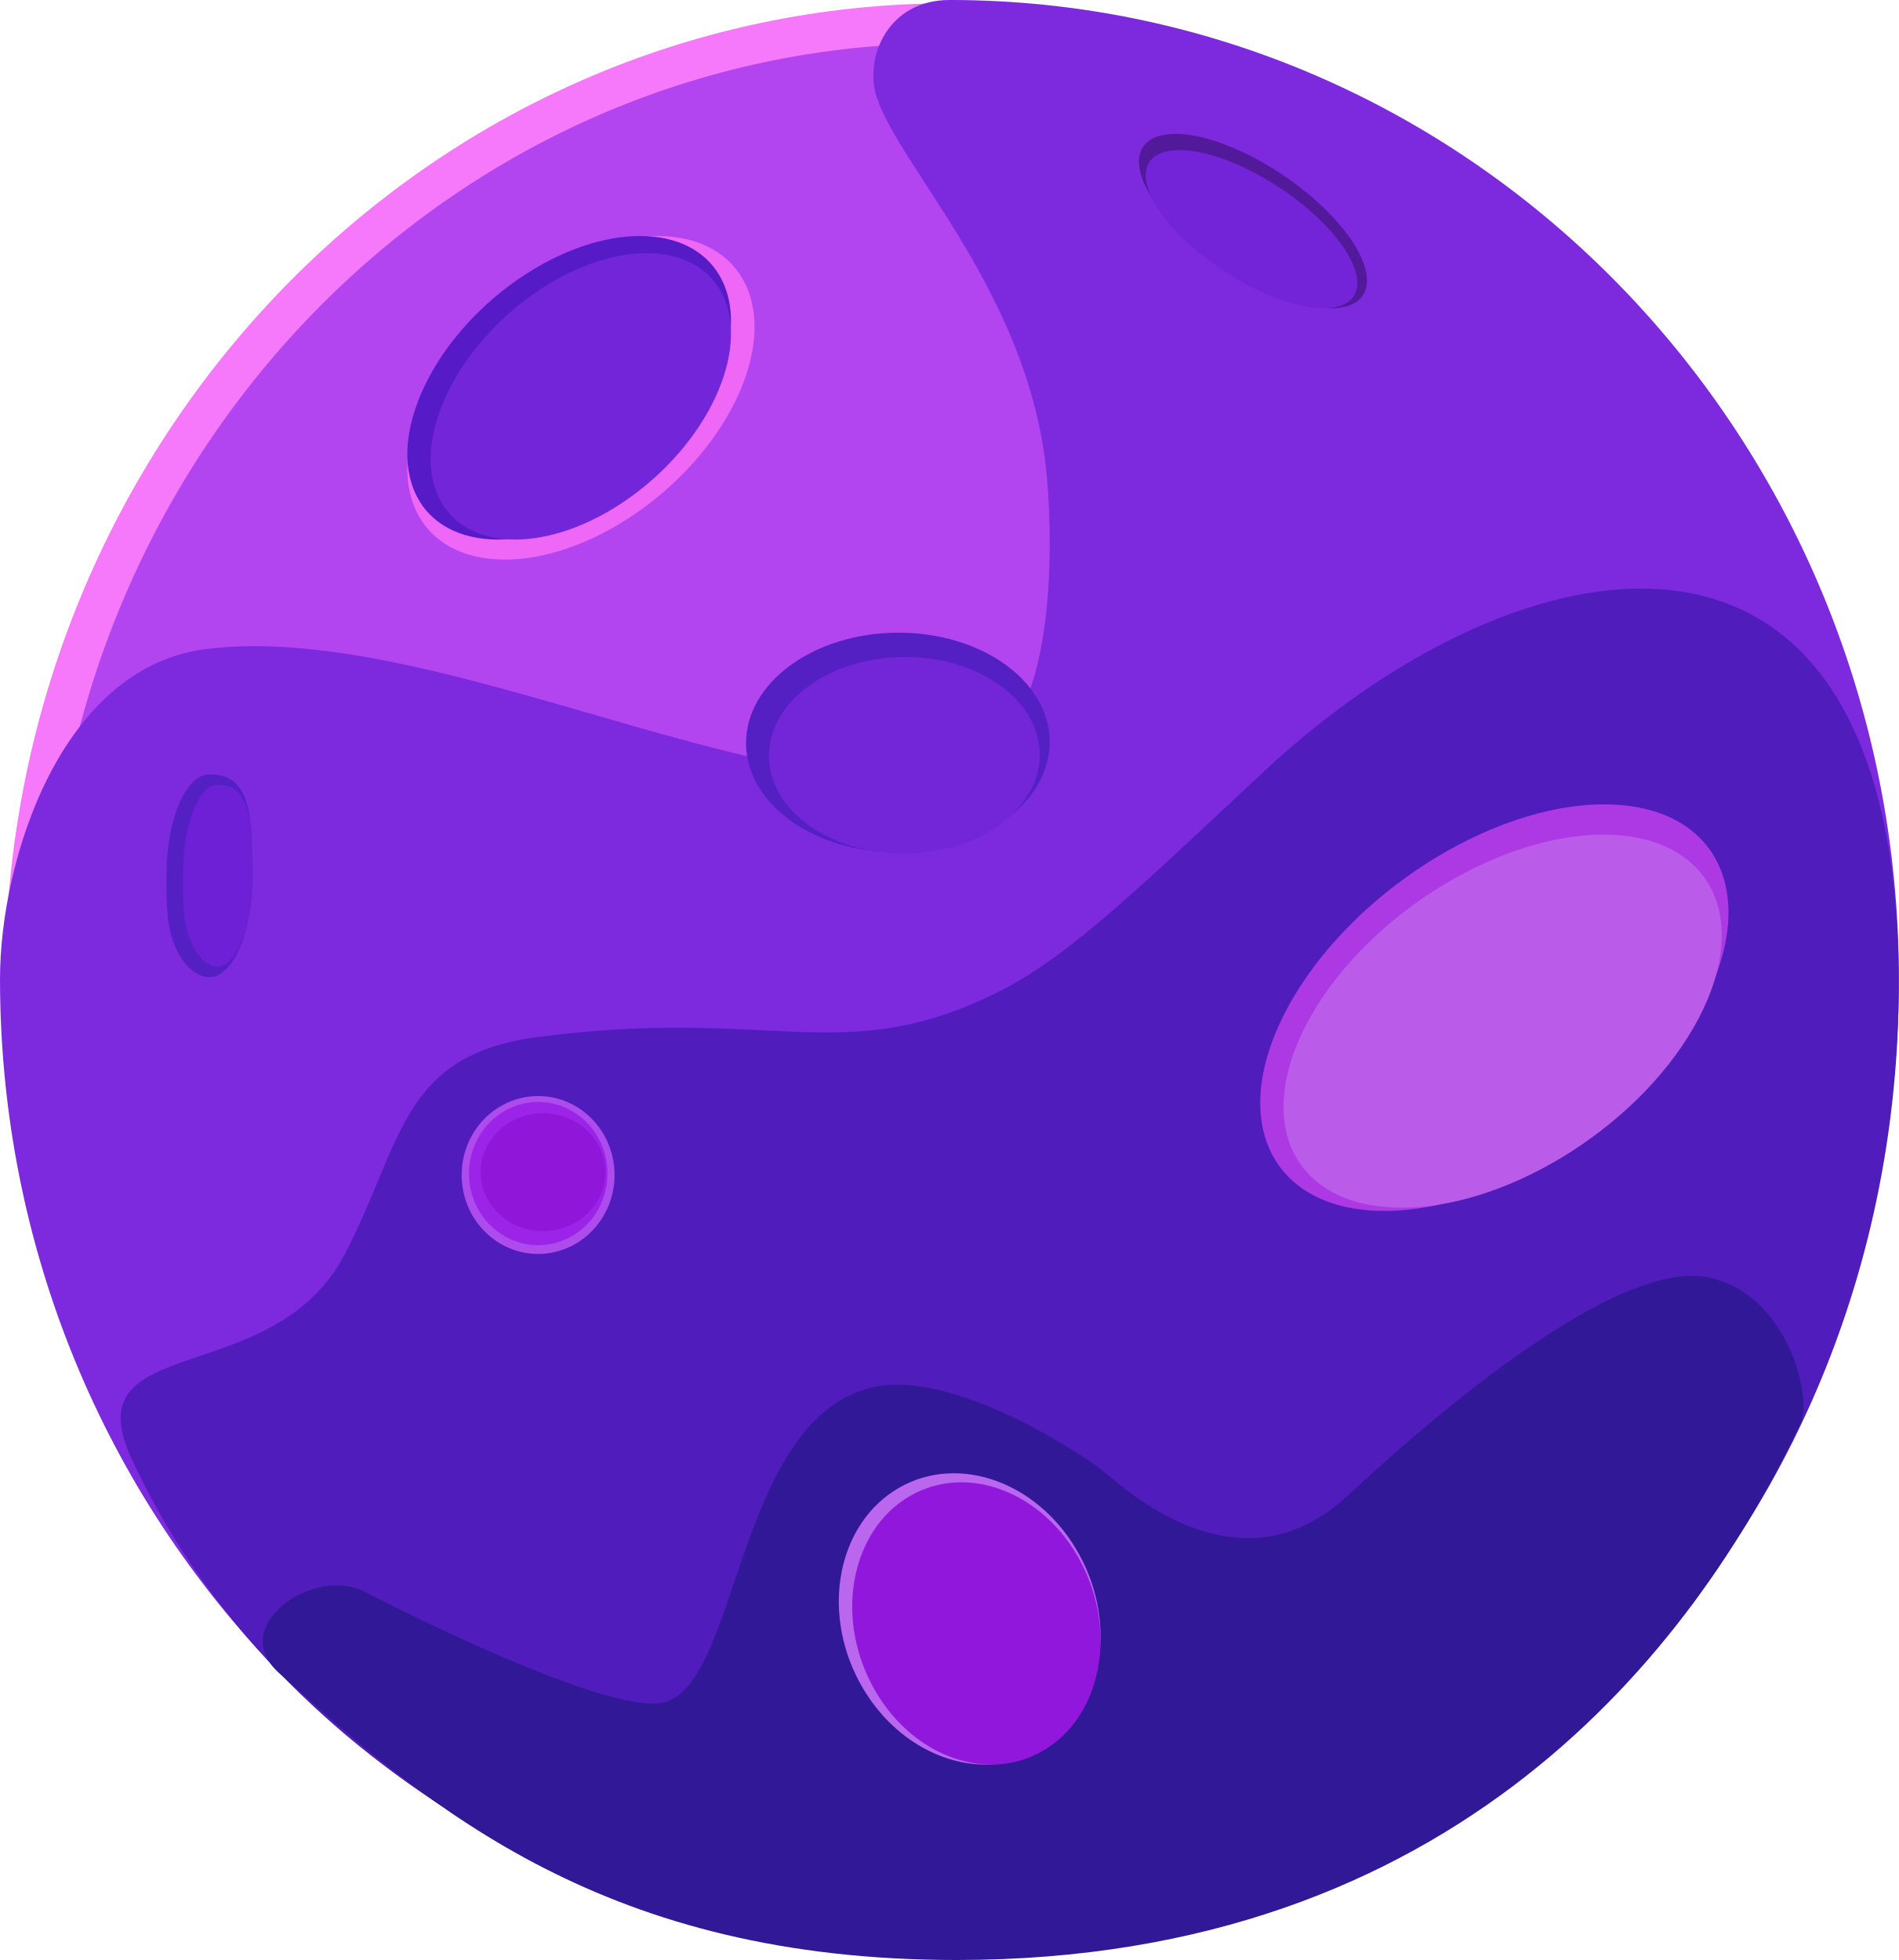
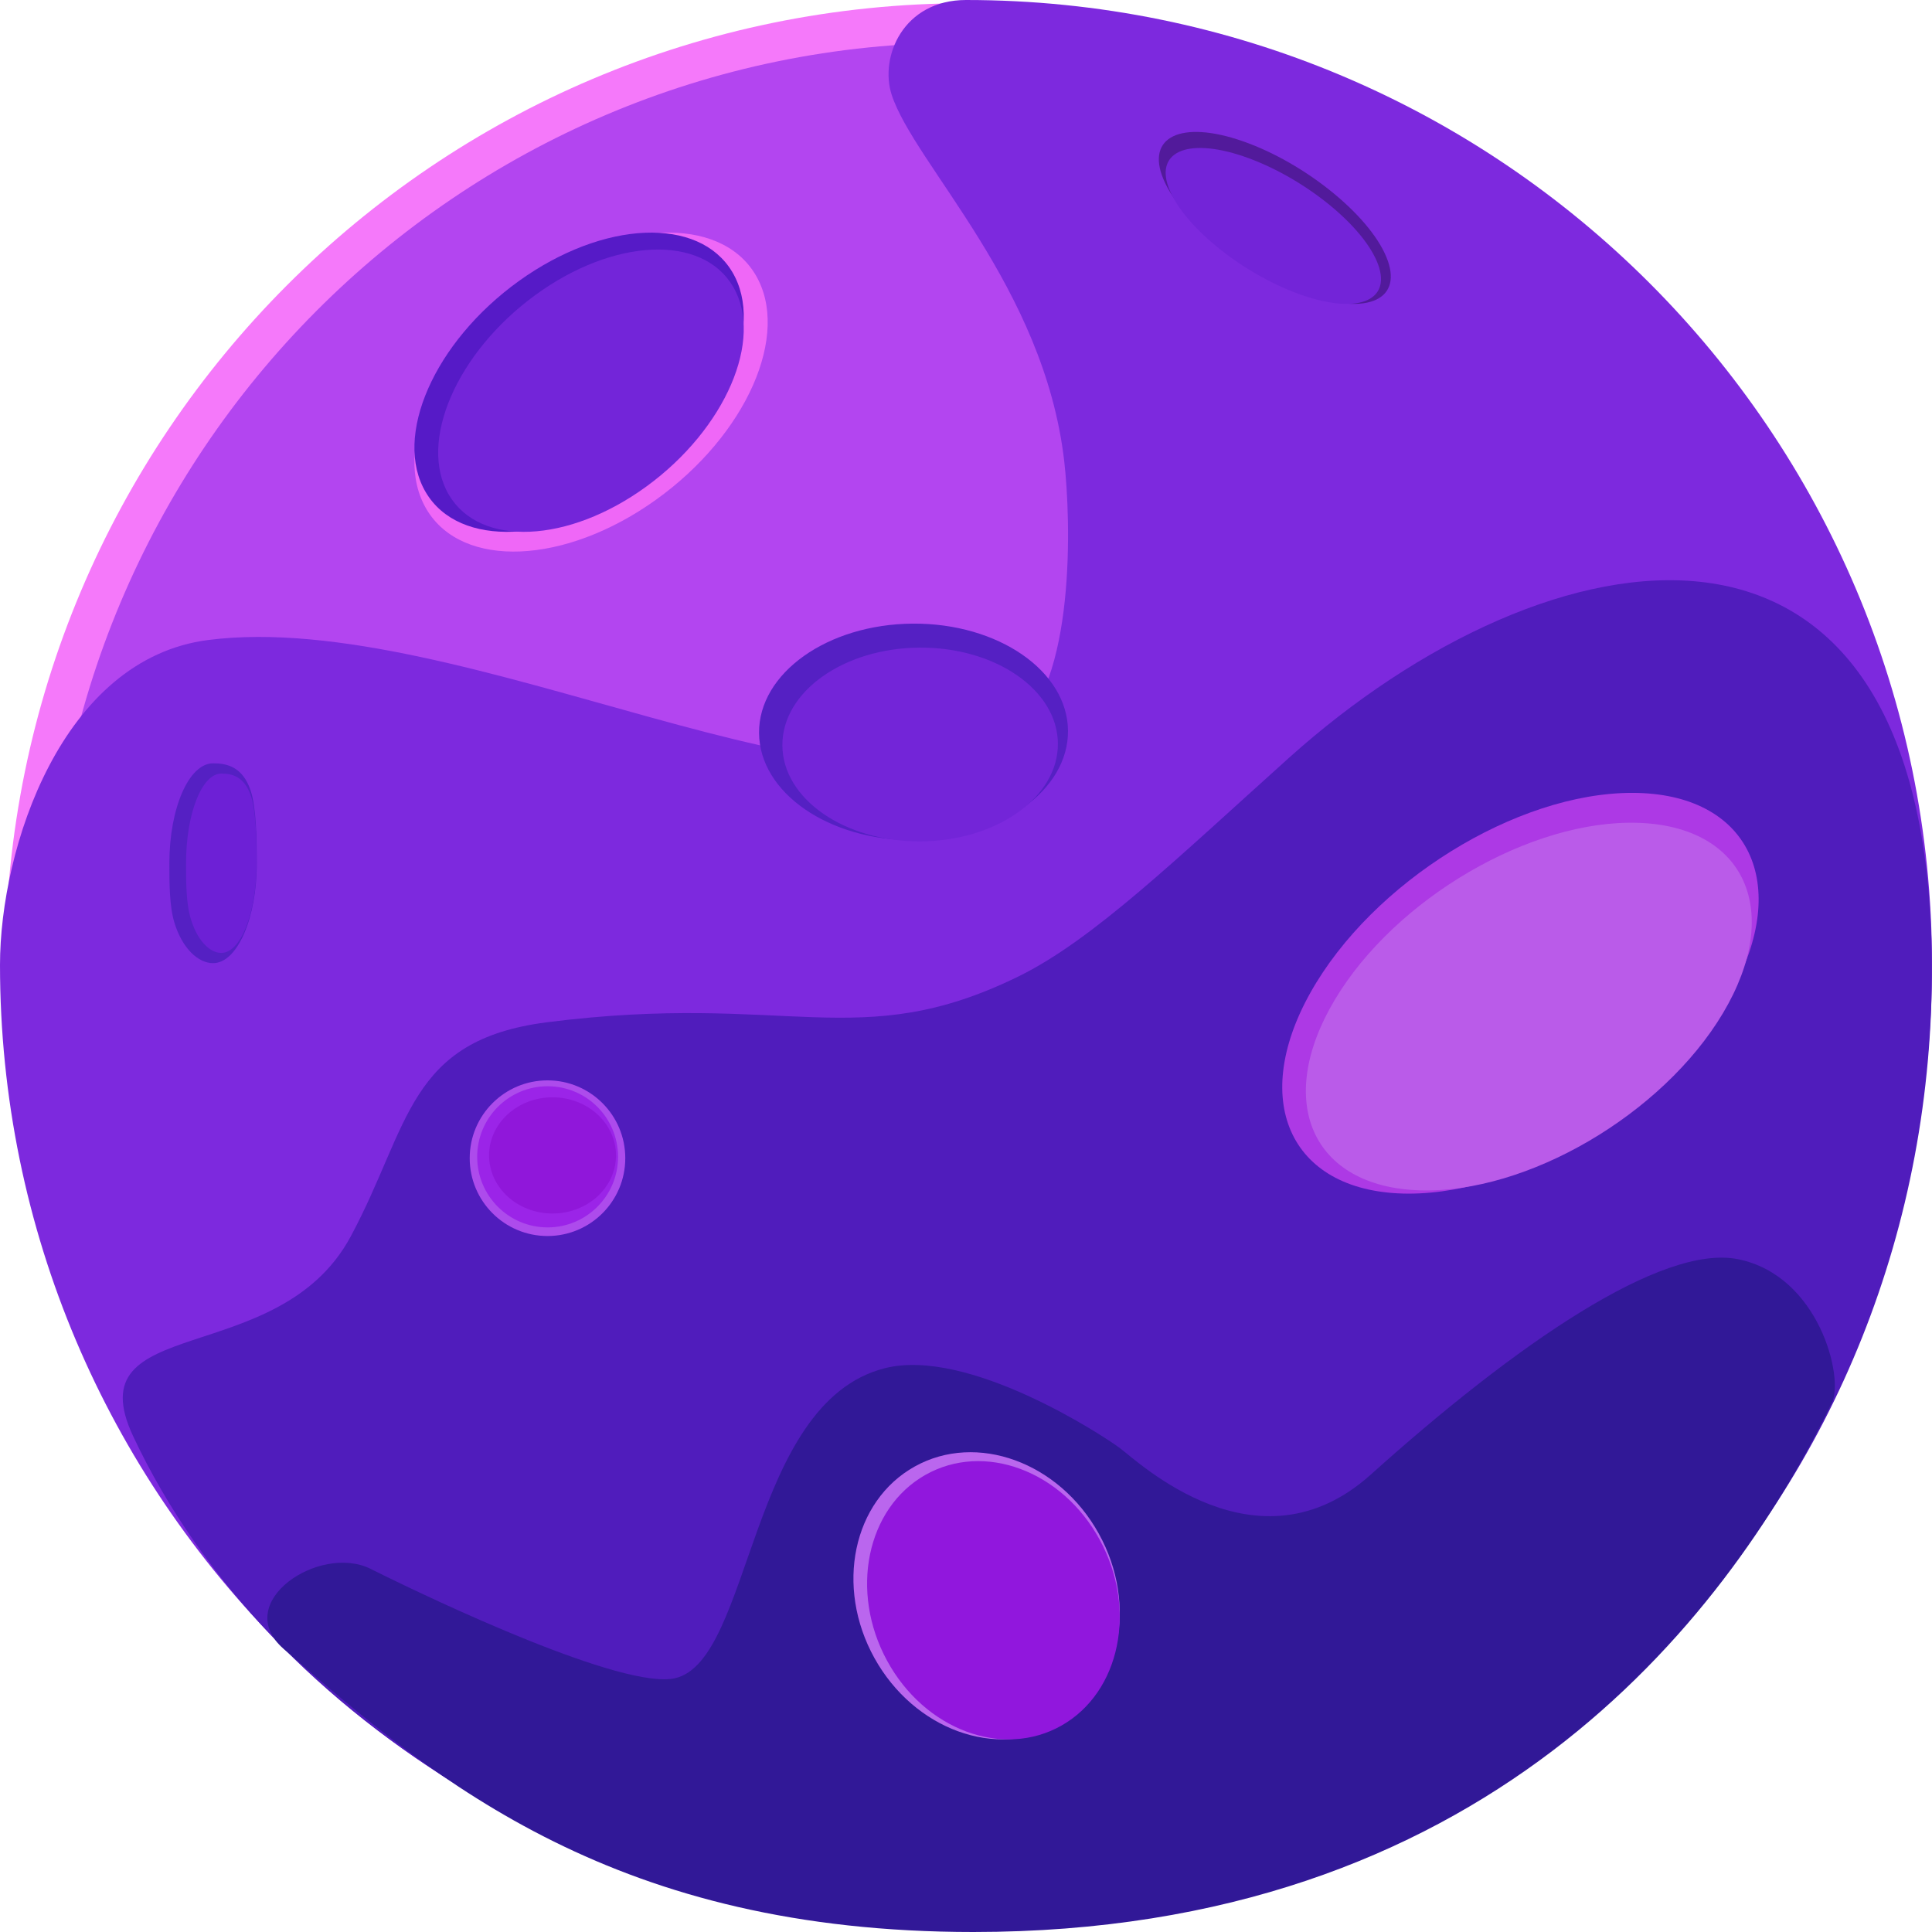
- <svg xmlns="http://www.w3.org/2000/svg" width="100" height="103.227" viewBox="0 0 100 103.227" version="1.1" id="svg1">
+ <svg xmlns="http://www.w3.org/2000/svg" width="500" height="500" viewBox="0 0 500 500" version="1.1" id="svg1">
  <defs id="defs1" />
  <g id="layer1" transform="translate(-43.68675,-29.48783)">
-     <path id="path2" style="opacity:1;fill:#f579fa;fill-opacity:1;stroke-width:0.933" d="M 143.526,81.115 A 49.784,51.455 0 0 1 93.742,132.57 49.784,51.455 0 0 1 43.958,81.115 49.784,51.455 0 0 1 93.742,29.66 49.784,51.455 0 0 1 143.526,81.115 Z" />
-     <path id="path2-5" style="opacity:1;fill:#b345f0;fill-opacity:1;stroke-width:0.887" d="M 140.704,80.76 A 47.248,48.988 0 0 1 93.456,129.748 47.248,48.988 0 0 1 46.207,80.76 47.248,48.988 0 0 1 93.456,31.771 47.248,48.988 0 0 1 140.704,80.76 Z" />
-     <path id="path2-3" style="opacity:1;fill:#7d29de;fill-opacity:1;stroke-width:0.936" d="m 143.687,81.038 c 0,28.471 -22.386,51.551 -50,51.551 -27.614,0 -50,-23.08 -50,-51.551 0,-6.224 3.193,-16.357 10.786,-17.357 13.146,-1.731 33.973,11.094 41.649,4.967 3.27,-2.61 2.995,-11.435 2.649,-14.523 -1.044,-9.328 -7.744,-15.845 -8.927,-19.561 -0.65,-2.043 0.601,-5.077 3.843,-5.077 27.614,0 50,23.08 50,51.55 z" />
-     <ellipse style="opacity:1;fill:#5520c3;fill-opacity:1;stroke-width:1.157" id="path3-6" cx="90.517" cy="69.231" rx="7.996" ry="5.785" transform="matrix(0.9999753,-0.00702376,0.00658466,0.9999783,0,0)" />
-     <path id="path2-3-1" style="opacity:1;fill:#501cbc;fill-opacity:1;stroke-width:0.891" d="m 143.679,80.891 c 0.215,28.357 -20.795,51.834 -49.819,51.77 -18.352,-0.04 -36.207,-10.926 -43.275,-26.421 -3.045,-6.675 7.505,-3.495 11.252,-10.684 3.073,-5.897 2.935,-10.495 10.155,-11.448 12.5,-1.649 16.125,1.743 24.414,-2.451 3.847,-1.947 8.157,-6.263 13.994,-11.676 13.391,-12.416 33.072,-16.209 33.278,10.91 z" />
-     <ellipse style="fill:#ad4bec;fill-opacity:1;stroke-width:1.022" id="path7-2" cx="72.025" cy="91.371" rx="4.026" ry="4.158" />
-     <ellipse style="opacity:1;fill:#7325d8;fill-opacity:1;stroke-width:1.034" id="path3" cx="90.856" cy="69.909" rx="7.131" ry="5.177" transform="matrix(0.9999752,-0.00704771,0.00656226,0.9999785,0,0)" />
-     <ellipse style="opacity:1;fill:#7325d8;fill-opacity:1;stroke-width:1.022" id="path4" cx="91.091" cy="70.173" rx="0.188" ry="0.782" />
-     <path id="path5" style="opacity:1;fill:#5520c3;stroke-width:1.034" d="m 56.979,75.611 c 0,2.949 -1.013,5.339 -2.263,5.339 -0.765,0 -1.587,-0.776 -1.996,-2.146 -0.26,-0.869 -0.267,-2.049 -0.267,-3.193 0,-2.949 1.013,-5.339 2.263,-5.339 0.727,0 1.528,0.19 1.942,1.447 0.298,0.904 0.321,2.659 0.321,3.892 z" />
-     <path id="path5-2" style="opacity:1;fill:#6d20d6;fill-opacity:1;stroke-width:0.88" d="m 56.967,75.611 c 0,2.646 -0.817,4.791 -1.825,4.791 -0.617,0 -1.28,-0.696 -1.61,-1.926 -0.21,-0.78 -0.215,-1.839 -0.215,-2.866 0,-2.646 0.817,-4.791 1.825,-4.791 0.586,0 1.232,0.17 1.566,1.298 0.24,0.811 0.259,2.386 0.259,3.493 z" />
-     <path id="path2-3-1-9" style="opacity:1;fill:#311897;fill-opacity:1;stroke-width:0.891" d="m 138.507,104.434 c -5.617,11.927 -18.182,28.281 -44.44,28.281 -18.352,0 -27.633,-7.837 -35.701,-15.129 -2.736,-2.473 1.858,-5.638 4.505,-4.273 3.423,1.765 13.097,6.467 15.758,5.842 3.986,-0.937 3.795,-14.707 10.849,-16.562 4.307,-1.133 11.272,3.573 12.16,4.255 0.992,0.761 7.164,6.84 13.002,1.427 7.52,-6.973 15.062,-12.322 19.001,-11.51 4.197,0.866 5.499,6.327 4.868,7.669 z" />
-     <ellipse style="opacity:1;fill:#9b24e8;fill-opacity:1;stroke-width:0.926" id="path7" cx="72.031" cy="91.297" rx="3.646" ry="3.771" />
-     <ellipse style="fill:#9017da;fill-opacity:1;stroke-width:0.798" id="path7-6" cx="72.285" cy="91.222" rx="3.285" ry="3.105" />
-     <ellipse style="opacity:1;fill:#ba66ee;fill-opacity:1;stroke-width:1.119" id="path8" cx="146.741" cy="-29.103" rx="7.845" ry="6.691" transform="matrix(0.4736833,0.8806952,-0.8673859,0.4976361,0,0)" />
-     <ellipse style="opacity:1;fill:#9017da;fill-opacity:1;stroke-width:1.022" id="path9" cx="93.753" cy="116.069" rx="0.784" ry="0.429" />
-     <ellipse style="opacity:1;fill:#9117dd;fill-opacity:1;stroke-width:1.073" id="ellipse9" cx="147.445" cy="-30.602" rx="7.567" ry="6.381" transform="matrix(0.4659515,0.8848103,-0.8627891,0.505564,0,0)" />
-     <ellipse style="opacity:1;fill:#ad39e5;fill-opacity:1;stroke-width:1.089" id="path10" cx="166.932" cy="93.486" rx="10.875" ry="12.178" transform="matrix(0.9999976,0.00220222,-0.4765104,0.8791688,0,0)" />
-     <ellipse style="opacity:1;fill:#ba5be9;fill-opacity:1;stroke-width:1.011" id="ellipse10" cx="167.63" cy="89.525" rx="10.06" ry="11.333" transform="matrix(0.9994195,0.03406916,-0.4994611,0.8663363,0,0)" />
-     <ellipse style="opacity:1;fill:#ef67f7;fill-opacity:1;stroke-width:1.025" id="path11" cx="-39.168" cy="-85.201" rx="10.572" ry="6.664" transform="matrix(-0.8046736,0.5937175,-0.5018942,-0.864929,0,0)" />
-     <ellipse style="opacity:1;fill:#561ac7;fill-opacity:1;stroke-width:0.959" id="ellipse12" cx="-39.14" cy="-84.548" rx="9.877" ry="6.241" transform="matrix(-0.8028905,0.5961266,-0.4995426,-0.8662893,0,0)" />
-     <ellipse style="opacity:1;fill:#7325d9;fill-opacity:1;stroke-width:0.898" id="ellipse13" cx="-40.105" cy="-85.678" rx="9.22" ry="5.864" transform="matrix(-0.7981114,0.60251,-0.4933249,-0.8698451,0,0)" />
-     <ellipse style="opacity:1;fill:#7325d9;fill-opacity:1;stroke-width:1.022" id="path13" cx="73.207" cy="50.925" rx="1.106" ry="0.944" />
-     <ellipse style="opacity:1;fill:#521a9b;fill-opacity:1;stroke-width:1.078" id="path14" cx="115.674" cy="2.168" rx="6.129" ry="4.423" transform="matrix(0.941069,0.3382145,0.3756375,0.9267667,0,0)" />
-     <ellipse style="opacity:1;fill:#7324d8;fill-opacity:1;stroke-width:0.989" id="ellipse14" cx="114.56" cy="3.914" rx="5.674" ry="4.024" transform="matrix(0.9435545,0.3312173,0.3832848,0.9236302,0,0)" />
+     <path id="path2" style="opacity:1;fill:#f579fa;fill-opacity:1;stroke-width:4.593" d="M 542.881,279.553 A 248.919,249.232 0 0 1 293.963,528.784 248.919,249.232 0 0 1 45.044,279.553 248.919,249.232 0 0 1 293.963,30.321 248.919,249.232 0 0 1 542.881,279.553 Z" />
+     <path id="path2-5" style="opacity:1;fill:#b345f0;fill-opacity:1;stroke-width:4.365" d="M 528.772,277.832 A 236.241,237.283 0 0 1 292.531,515.115 236.241,237.283 0 0 1 56.29,277.832 236.241,237.283 0 0 1 292.531,40.549 236.241,237.283 0 0 1 528.772,277.832 Z" />
+     <path id="path2-3" style="opacity:1;fill:#7d29de;fill-opacity:1;stroke-width:4.607" d="m 543.687,279.182 c 0,137.902 -111.929,249.694 -250,249.694 -138.071,0 -250,-111.792 -250,-249.694 0,-30.149 15.964,-79.227 53.928,-84.07 65.728,-8.384 169.866,53.735 208.245,24.06 16.352,-12.644 14.976,-55.388 13.247,-70.345 -5.221,-45.184 -38.72,-76.746 -44.633,-94.747 -3.251,-9.895 3.005,-24.592 19.213,-24.592 138.071,0 250,111.792 250,249.694 z" />
+     <ellipse style="opacity:1;fill:#5520c3;fill-opacity:1;stroke-width:5.695" id="path3-6" cx="278.612" cy="220.803" rx="39.98" ry="28.022" transform="matrix(0.9999769,-0.00680417,0.00679717,0.9999769,0,0)" />
+     <path id="path2-3-1" style="opacity:1;fill:#501cbc;fill-opacity:1;stroke-width:4.384" d="m 543.646,278.47 c 1.076,137.354 -103.973,251.066 -249.093,250.759 -91.762,-0.194 -181.034,-52.922 -216.375,-127.975 -15.224,-32.33 37.527,-16.927 56.262,-51.75 15.367,-28.564 14.677,-50.836 50.776,-55.449 62.5,-7.986 80.624,8.442 122.069,-11.874 19.237,-9.43 40.783,-30.338 69.971,-56.554 66.957,-60.139 165.362,-78.51 166.391,52.843 z" />
+     <ellipse style="fill:#ad4bec;fill-opacity:1;stroke-width:5.03" id="path7-2" cx="185.378" cy="329.227" rx="20.131" ry="20.141" />
+     <ellipse style="opacity:1;fill:#7325d8;fill-opacity:1;stroke-width:5.087" id="path3" cx="280.306" cy="224.084" rx="35.653" ry="25.075" transform="matrix(0.9999767,-0.00682737,0.00677404,0.9999771,0,0)" />
+     <ellipse style="opacity:1;fill:#7325d8;fill-opacity:1;stroke-width:5.03" id="path4" cx="280.708" cy="226.554" rx="0.941" ry="3.786" />
+     <path id="path5" style="opacity:1;fill:#5520c3;stroke-width:5.09" d="m 110.146,252.893 c 0,14.282 -5.066,25.86 -11.314,25.86 -3.823,0 -7.933,-3.757 -9.981,-10.393 -1.3,-4.21 -1.333,-9.923 -1.333,-15.467 0,-14.282 5.066,-25.86 11.314,-25.86 3.635,0 7.638,0.919 9.708,7.008 1.489,4.378 1.607,12.877 1.607,18.852 z" />
+     <path id="path5-2" style="opacity:1;fill:#6d20d6;fill-opacity:1;stroke-width:4.33" d="m 110.089,252.894 c 0,12.817 -4.085,23.207 -9.125,23.207 -3.083,0 -6.398,-3.372 -8.05,-9.327 -1.048,-3.778 -1.075,-8.905 -1.075,-13.881 0,-12.817 4.085,-23.207 9.125,-23.207 2.931,0 6.16,0.825 7.829,6.289 1.2,3.929 1.296,11.557 1.296,16.918 z" />
+     <path id="path2-3-1-9" style="opacity:1;fill:#311897;fill-opacity:1;stroke-width:4.384" d="m 517.787,392.505 c -28.083,57.772 -90.91,136.983 -222.2,136.983 -91.762,0 -138.166,-37.958 -178.505,-73.279 -13.681,-11.979 9.29,-27.307 22.523,-20.697 17.117,8.549 65.483,31.325 78.789,28.296 19.931,-4.537 18.977,-71.236 54.244,-80.22 21.534,-5.486 56.36,17.309 60.8,20.609 4.961,3.688 35.819,33.129 65.008,6.912 37.602,-33.773 75.309,-59.686 95.003,-55.749 20.983,4.195 27.497,30.646 24.339,37.144 z" />
+     <ellipse style="opacity:1;fill:#9b24e8;fill-opacity:1;stroke-width:4.558" id="path7" cx="185.41" cy="328.873" rx="18.229" ry="18.266" />
+     <ellipse style="fill:#9017da;fill-opacity:1;stroke-width:3.925" id="path7-6" cx="186.68" cy="328.507" rx="16.424" ry="15.037" />
+     <ellipse style="opacity:1;fill:#ba66ee;fill-opacity:1;stroke-width:5.503" id="path8" cx="532.017" cy="-46.639" rx="38.279" ry="33.197" transform="matrix(0.4854123,0.8742853,-0.8740733,0.4857941,0,0)" />
+     <ellipse style="opacity:1;fill:#9017da;fill-opacity:1;stroke-width:5.03" id="path9" cx="294.019" cy="448.858" rx="3.919" ry="2.076" />
+     <ellipse style="opacity:1;fill:#9117dd;fill-opacity:1;stroke-width:5.277" id="ellipse9" cx="534.379" cy="-52.389" rx="36.91" ry="31.654" transform="matrix(0.4776012,0.8785768,-0.8696572,0.4936561,0,0)" />
+     <ellipse style="opacity:1;fill:#ad39e5;fill-opacity:1;stroke-width:5.381" id="path10" cx="596.782" cy="326.88" rx="54.375" ry="59.423" transform="matrix(0.9999977,0.00213337,-0.488267,0.8726943,0,0)" />
+     <ellipse style="opacity:1;fill:#ba5be9;fill-opacity:1;stroke-width:4.994" id="ellipse10" cx="600.457" cy="314.395" rx="50.297" ry="55.339" transform="matrix(0.9994552,0.03300516,-0.5114139,0.8593345,0,0)" />
+     <ellipse style="opacity:1;fill:#ef67f7;fill-opacity:1;stroke-width:5.038" id="path11" cx="-101.737" cy="-221.622" rx="52.283" ry="32.542" transform="matrix(-0.813548,0.5814978,-0.5138649,-0.8578711,0,0)" />
+     <ellipse style="opacity:1;fill:#561ac7;fill-opacity:1;stroke-width:4.712" id="ellipse12" cx="-101.017" cy="-218.081" rx="48.844" ry="30.477" transform="matrix(-0.8118184,0.58391,-0.5114961,-0.8592856,0,0)" />
+     <ellipse style="opacity:1;fill:#7325d9;fill-opacity:1;stroke-width:4.412" id="ellipse13" cx="-104.244" cy="-222.641" rx="45.581" ry="28.629" transform="matrix(-0.8071805,0.5903047,-0.5052302,-0.8629846,0,0)" />
+     <ellipse style="opacity:1;fill:#7325d9;fill-opacity:1;stroke-width:5.03" id="path13" cx="191.29" cy="133.323" rx="5.532" ry="4.574" />
+     <ellipse style="opacity:1;fill:#521a9b;fill-opacity:1;stroke-width:5.308" id="path14" cx="418.52" cy="-56.069" rx="30.536" ry="21.524" transform="matrix(0.9443997,0.3287998,0.385979,0.9225076,0,0)" />
+     <ellipse style="opacity:1;fill:#7324d8;fill-opacity:1;stroke-width:4.873" id="ellipse14" cx="414.845" cy="-49.607" rx="28.276" ry="19.586" transform="matrix(0.9467565,0.3219505,0.3937625,0.9192122,0,0)" />
    <ellipse style="opacity:0.119;fill:#000000;stroke-width:3.024" id="path1" cx="393.866" cy="-108.725" rx="0.784" ry="1.568" />
  </g>
</svg>
